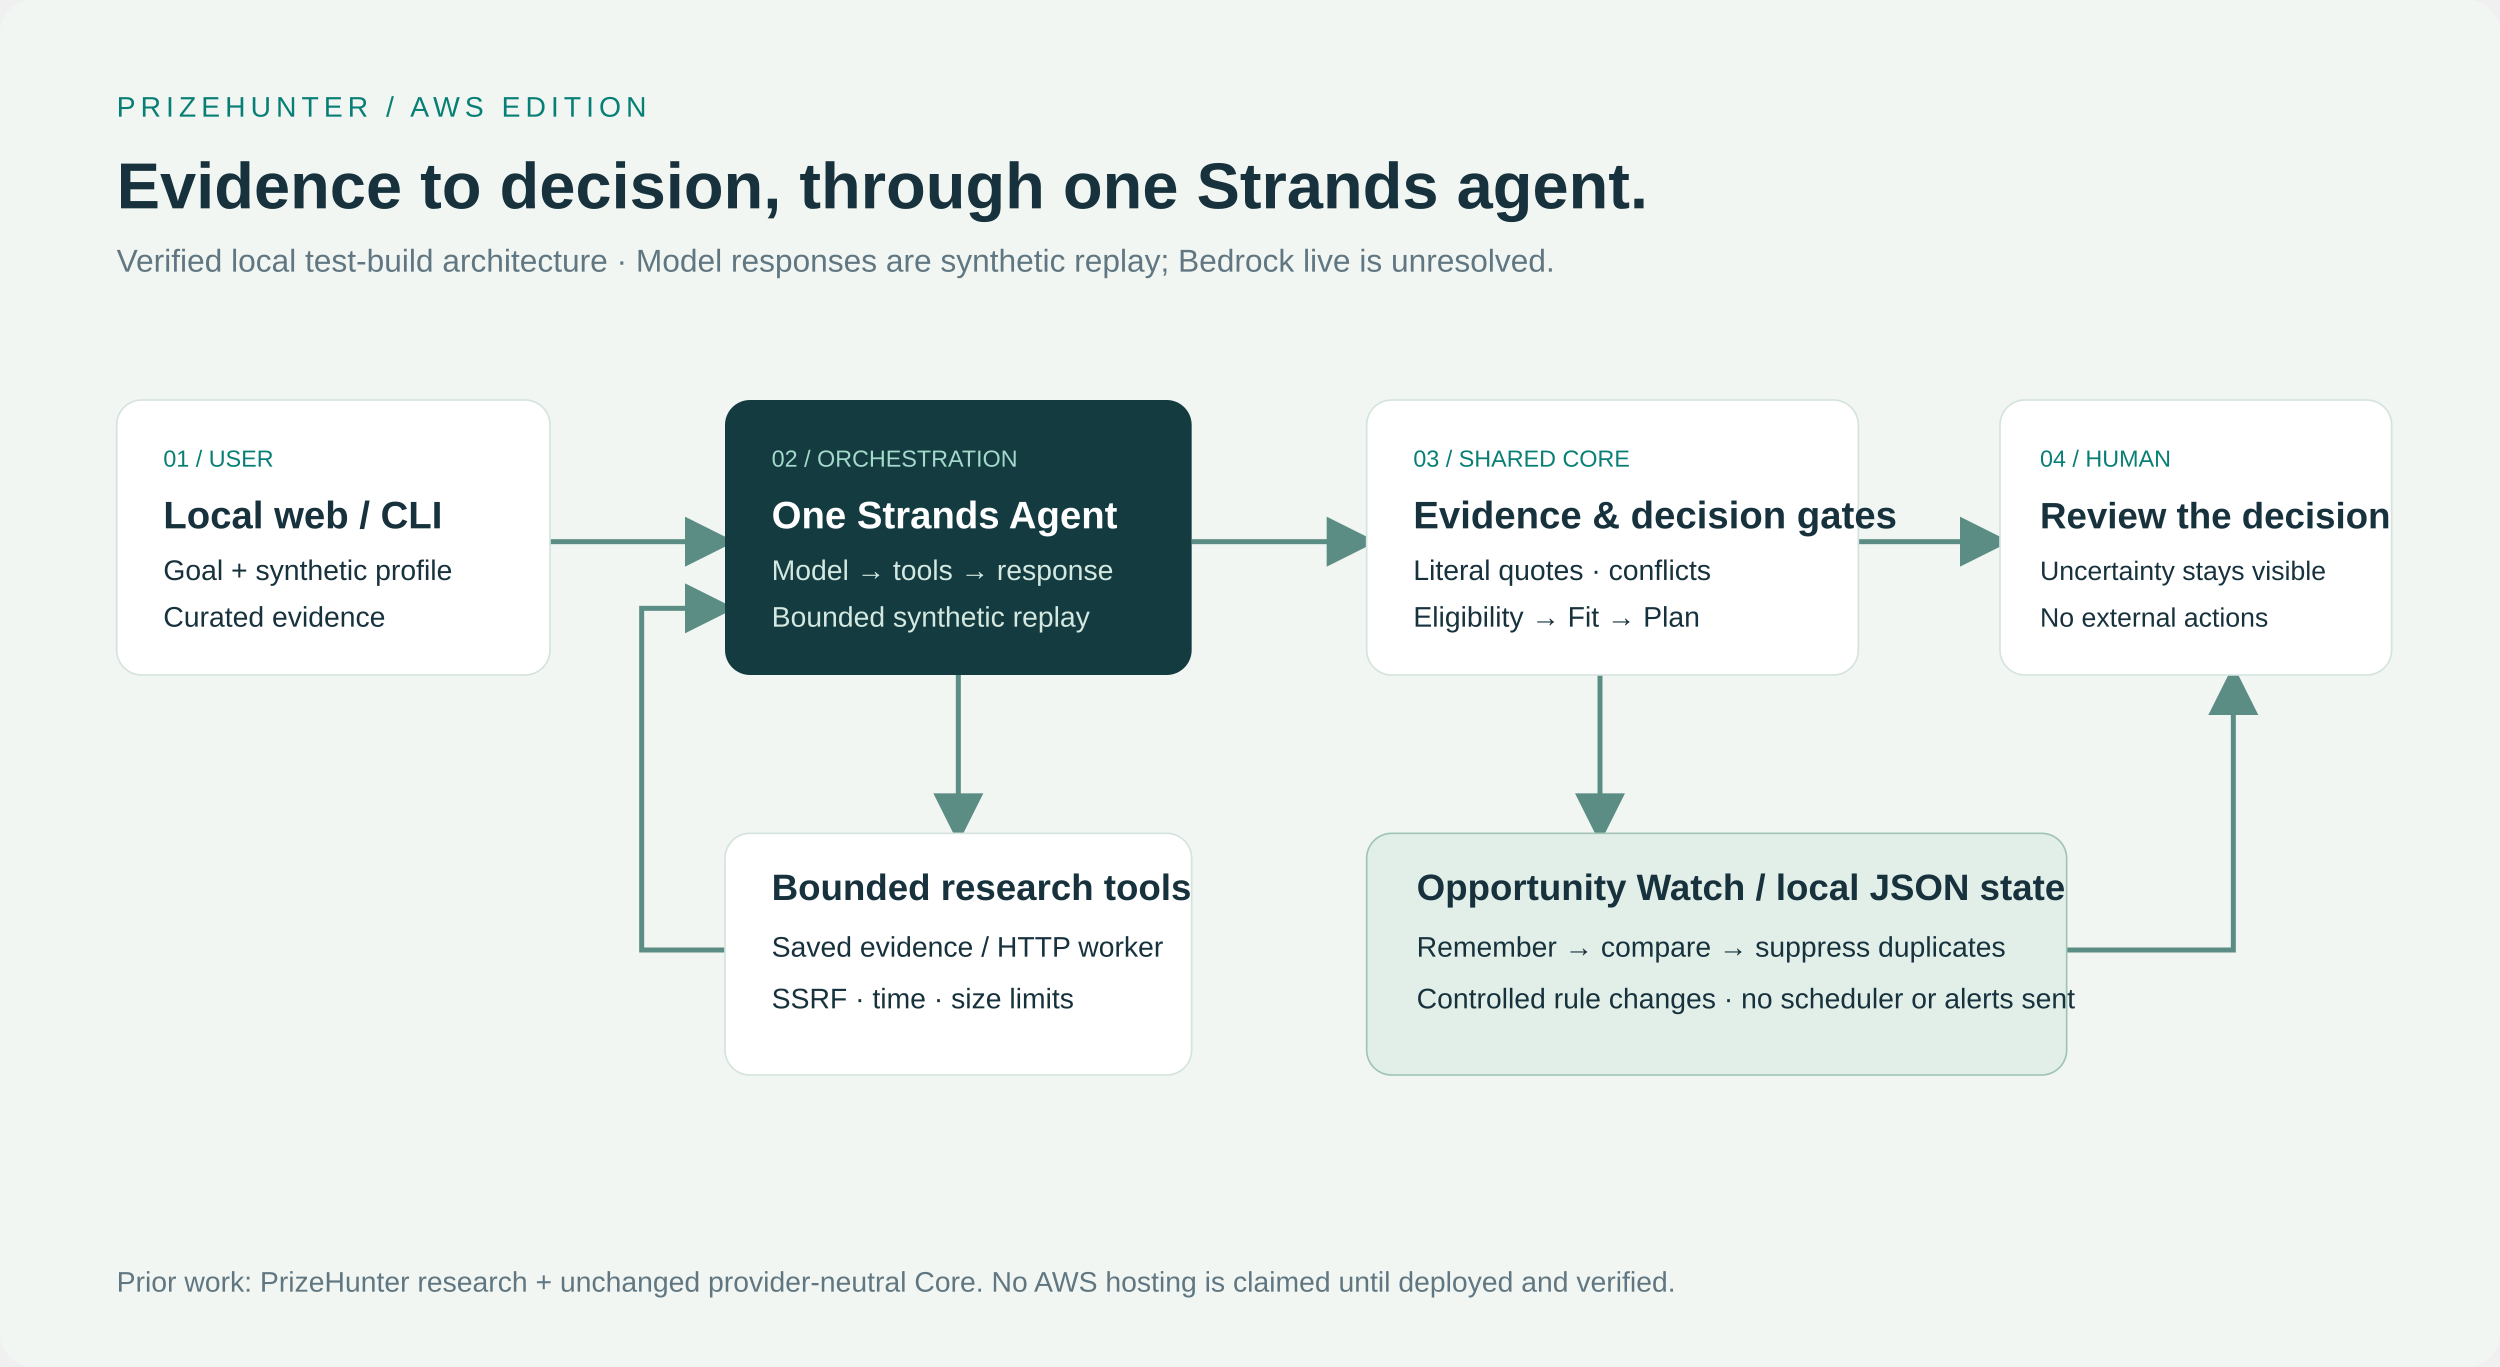
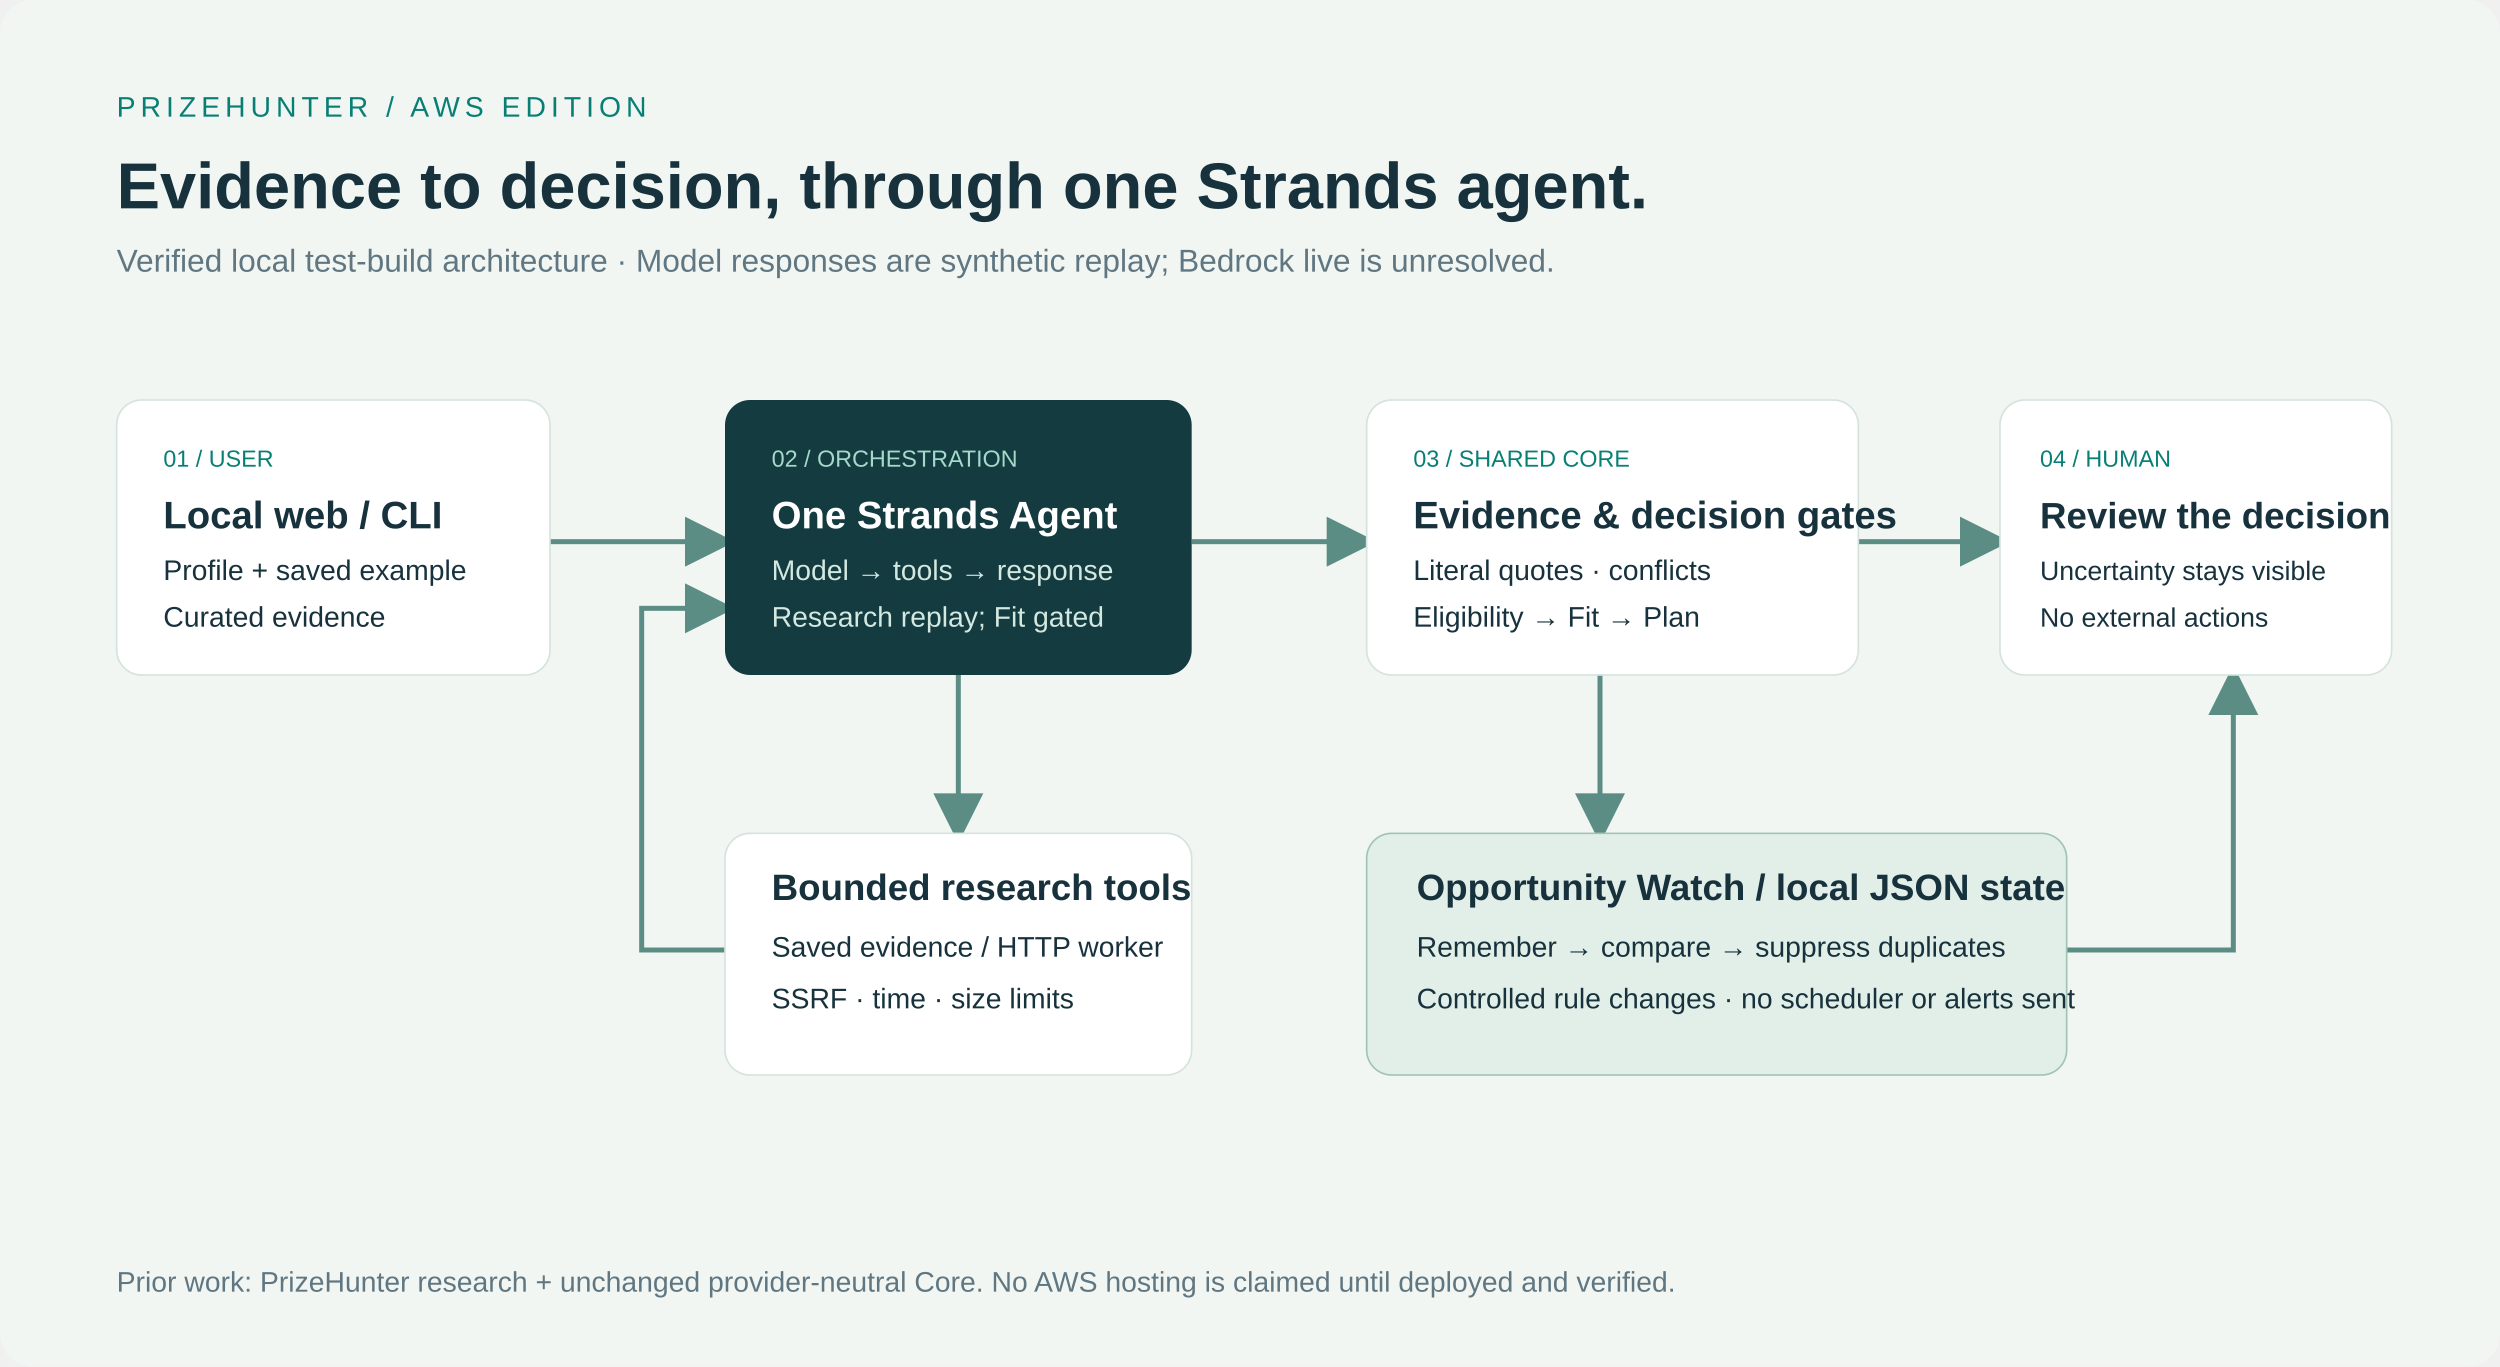
<svg xmlns="http://www.w3.org/2000/svg" width="100%" viewBox="0 0 1500 820">
  <defs>
    <marker id="arrow" markerWidth="10" markerHeight="10" refX="8" refY="5" orient="auto">
      <path d="M0 0L10 5L0 10Z" fill="#5b8d84" />
    </marker>
  </defs>
  <rect width="1500" height="820" rx="20" fill="#f1f6f3" />
  <text x="70" y="70" font-family="Arial,sans-serif" font-size="17" fill="#087f75" letter-spacing="3">PRIZEHUNTER / AWS EDITION</text>
  <text x="70" y="125" font-family="Arial,sans-serif" font-size="39" font-weight="bold" fill="#17323d">Evidence to decision, through one Strands agent.</text>
  <text x="70" y="163" font-family="Arial,sans-serif" font-size="19" fill="#607681">Verified local test-build architecture · Model responses are synthetic replay; Bedrock live is unresolved.</text>
  <g fill="none" stroke="#5b8d84" stroke-width="3" marker-end="url(#arrow)">
    <path d="M330 325H435" />
    <path d="M715 325H820" />
    <path d="M1115 325H1200" />
    <path d="M575 405V500" />
    <path d="M435 570H385V365H435" />
    <path d="M960 405V500" />
    <path d="M1240 570H1340V405" />
  </g>
  <g font-family="Arial,sans-serif" fill="#17323d">
    <rect x="70" y="240" width="260" height="165" rx="15" fill="white" stroke="#d4e3dd" />
    <text x="98" y="280" font-size="14" fill="#087f75">01 / USER</text>
    <text x="98" y="317" font-size="23" font-weight="bold">Local web / CLI</text>
-     <text x="98" y="348" font-size="17">Goal + synthetic profile</text>
+     <text x="98" y="348" font-size="17">Profile + saved example</text>
    <text x="98" y="376" font-size="17">Curated evidence</text>
    <rect x="435" y="240" width="280" height="165" rx="15" fill="#143b40" />
    <text x="463" y="280" font-size="14" fill="#a3dacb">02 / ORCHESTRATION</text>
    <text x="463" y="317" font-size="23" font-weight="bold" fill="white">One Strands Agent</text>
    <text x="463" y="348" font-size="17" fill="#d3e8e0">Model → tools → response</text>
-     <text x="463" y="376" font-size="17" fill="#d3e8e0">Bounded synthetic replay</text>
+     <text x="463" y="376" font-size="17" fill="#d3e8e0">Research replay; Fit gated</text>
    <rect x="820" y="240" width="295" height="165" rx="15" fill="white" stroke="#d4e3dd" />
    <text x="848" y="280" font-size="14" fill="#087f75">03 / SHARED CORE</text>
    <text x="848" y="317" font-size="23" font-weight="bold">Evidence &amp; decision gates</text>
    <text x="848" y="348" font-size="17">Literal quotes · conflicts</text>
    <text x="848" y="376" font-size="17">Eligibility → Fit → Plan</text>
    <rect x="1200" y="240" width="235" height="165" rx="15" fill="white" stroke="#d4e3dd" />
    <text x="1224" y="280" font-size="14" fill="#087f75">04 / HUMAN</text>
    <text x="1224" y="317" font-size="22" font-weight="bold">Review the decision</text>
    <text x="1224" y="348" font-size="16">Uncertainty stays visible</text>
    <text x="1224" y="376" font-size="16">No external actions</text>
    <rect x="435" y="500" width="280" height="145" rx="15" fill="white" stroke="#d4e3dd" />
    <text x="463" y="540" font-size="22" font-weight="bold">Bounded research tools</text>
    <text x="463" y="574" font-size="17">Saved evidence / HTTP worker</text>
    <text x="463" y="605" font-size="17">SSRF · time · size limits</text>
    <rect x="820" y="500" width="420" height="145" rx="15" fill="#e2efe9" stroke="#9fc4b6" />
    <text x="850" y="540" font-size="22" font-weight="bold">Opportunity Watch / local JSON state</text>
    <text x="850" y="574" font-size="17">Remember → compare → suppress duplicates</text>
    <text x="850" y="605" font-size="17">Controlled rule changes · no scheduler or alerts sent</text>
  </g>
  <text x="70" y="775" font-family="Arial,sans-serif" font-size="17" fill="#607681">Prior work: PrizeHunter research + unchanged provider-neutral Core. No AWS hosting is claimed until deployed and verified.</text>
</svg>
